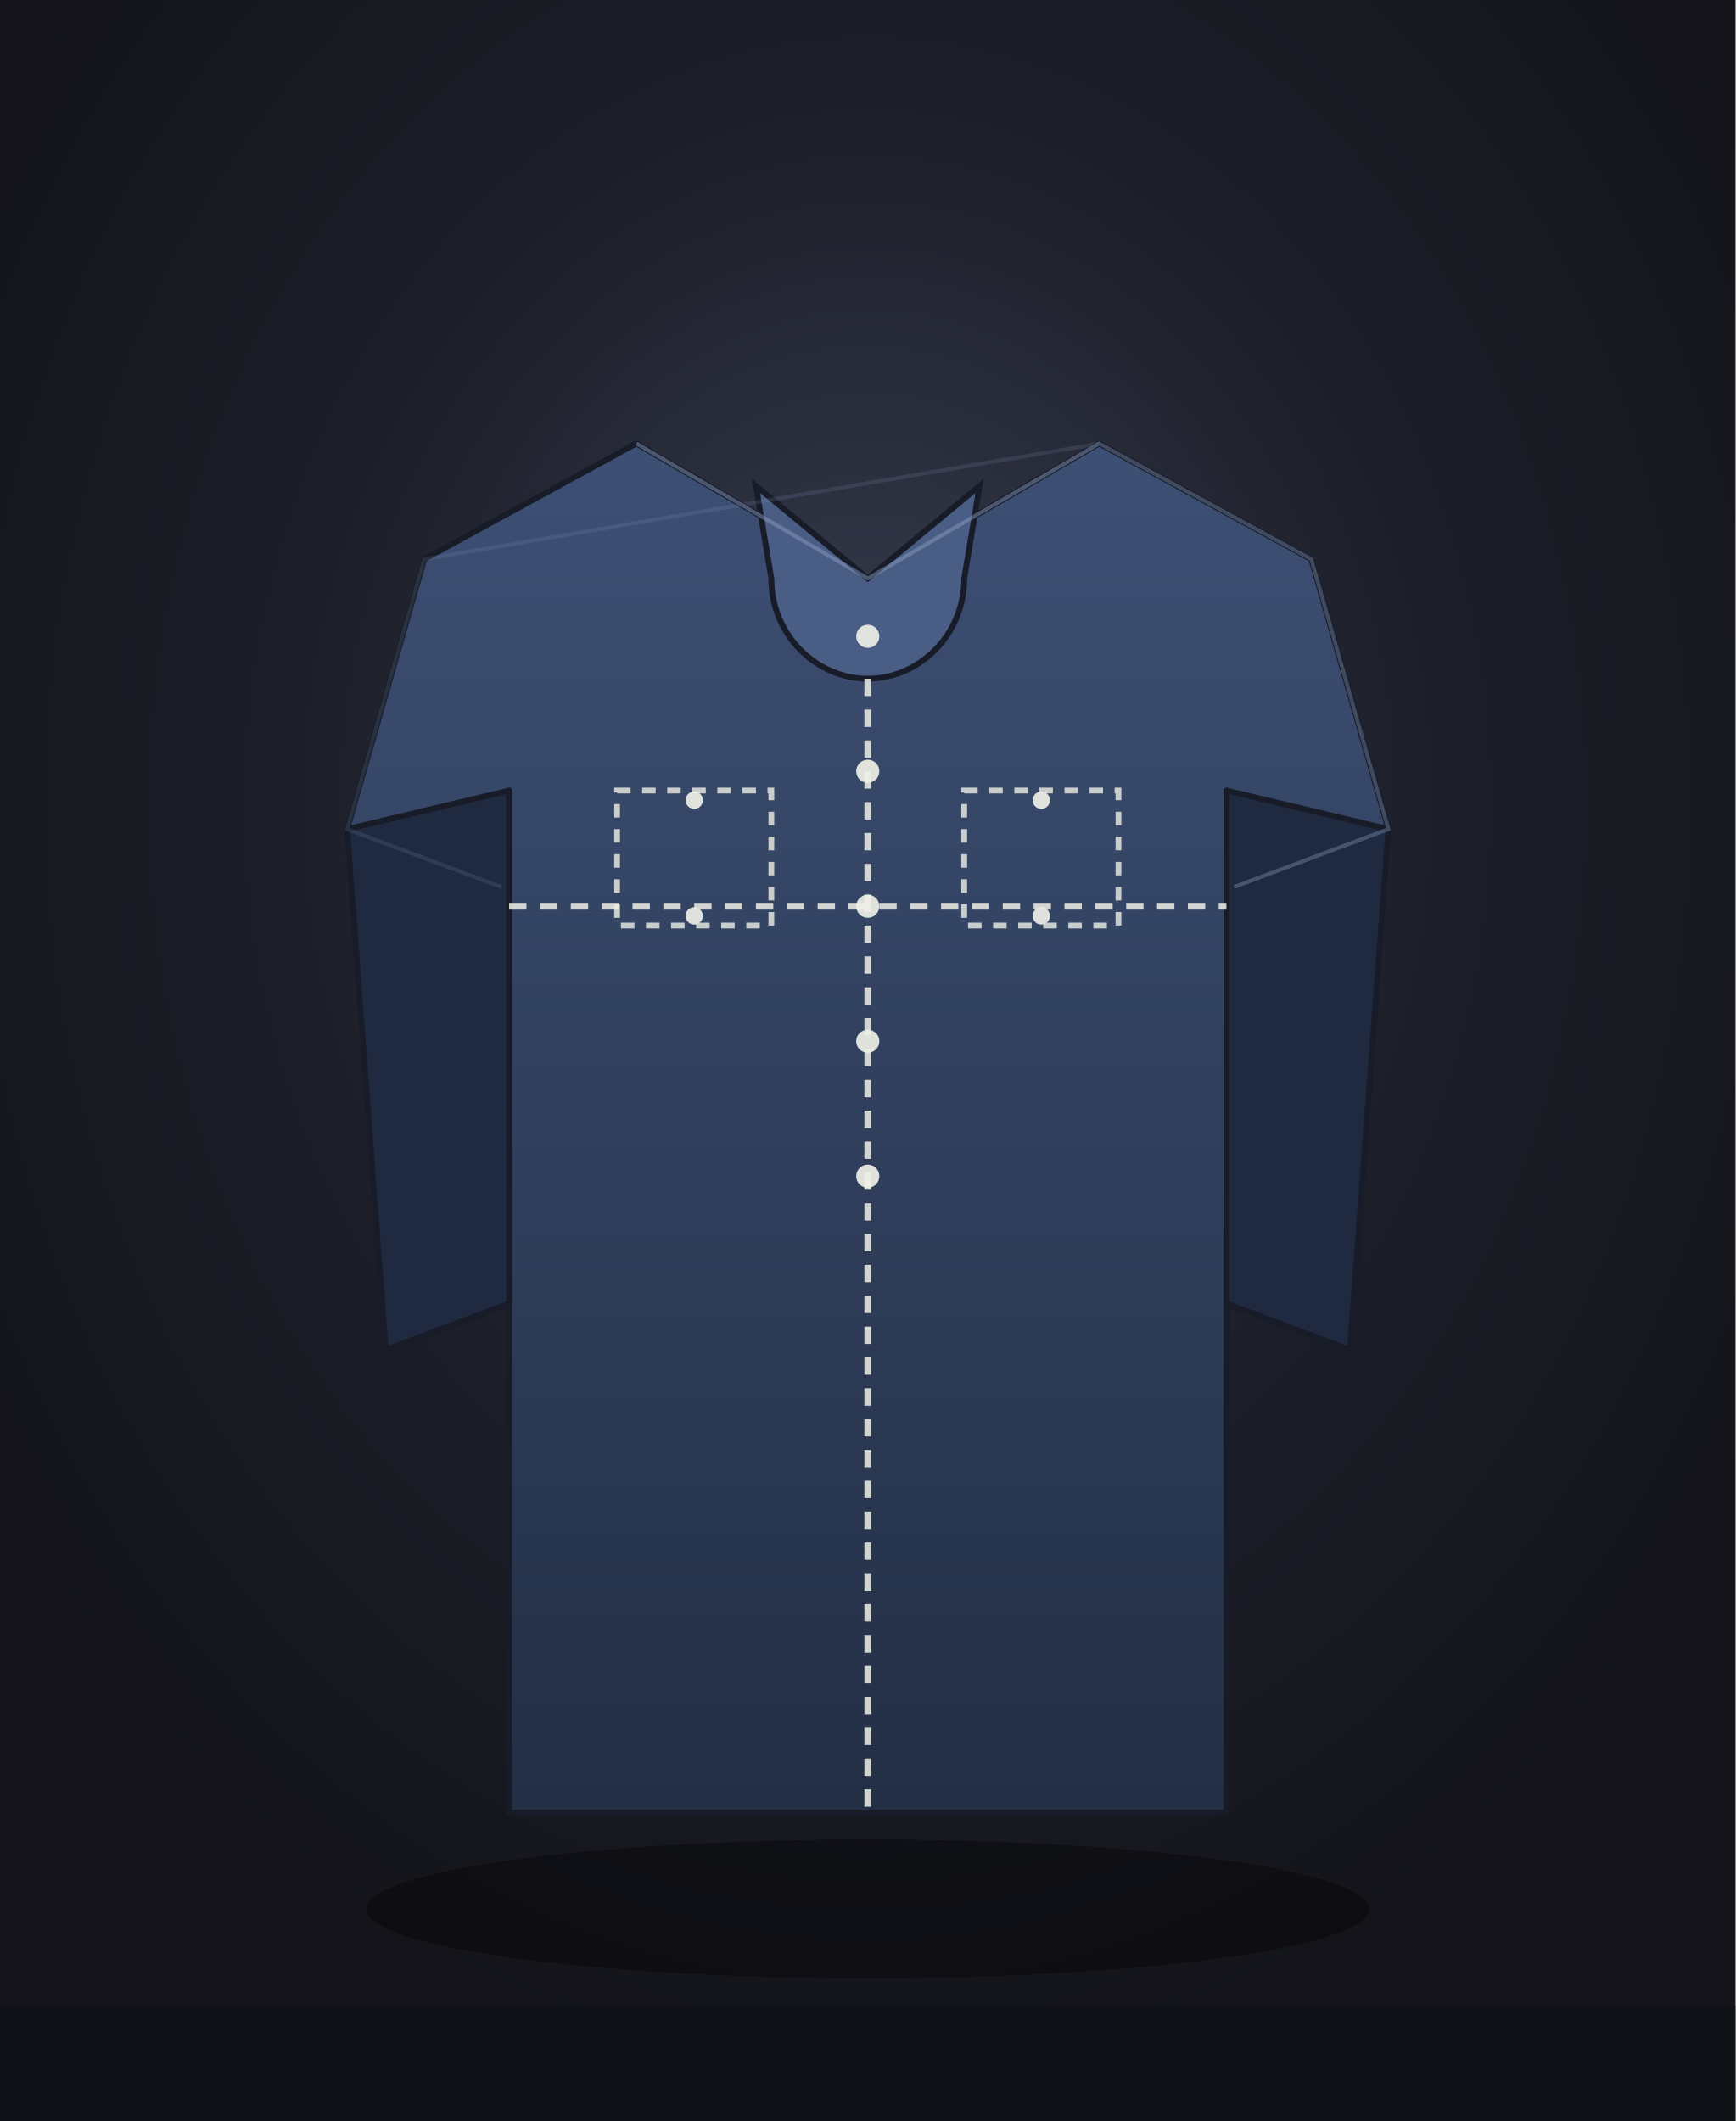
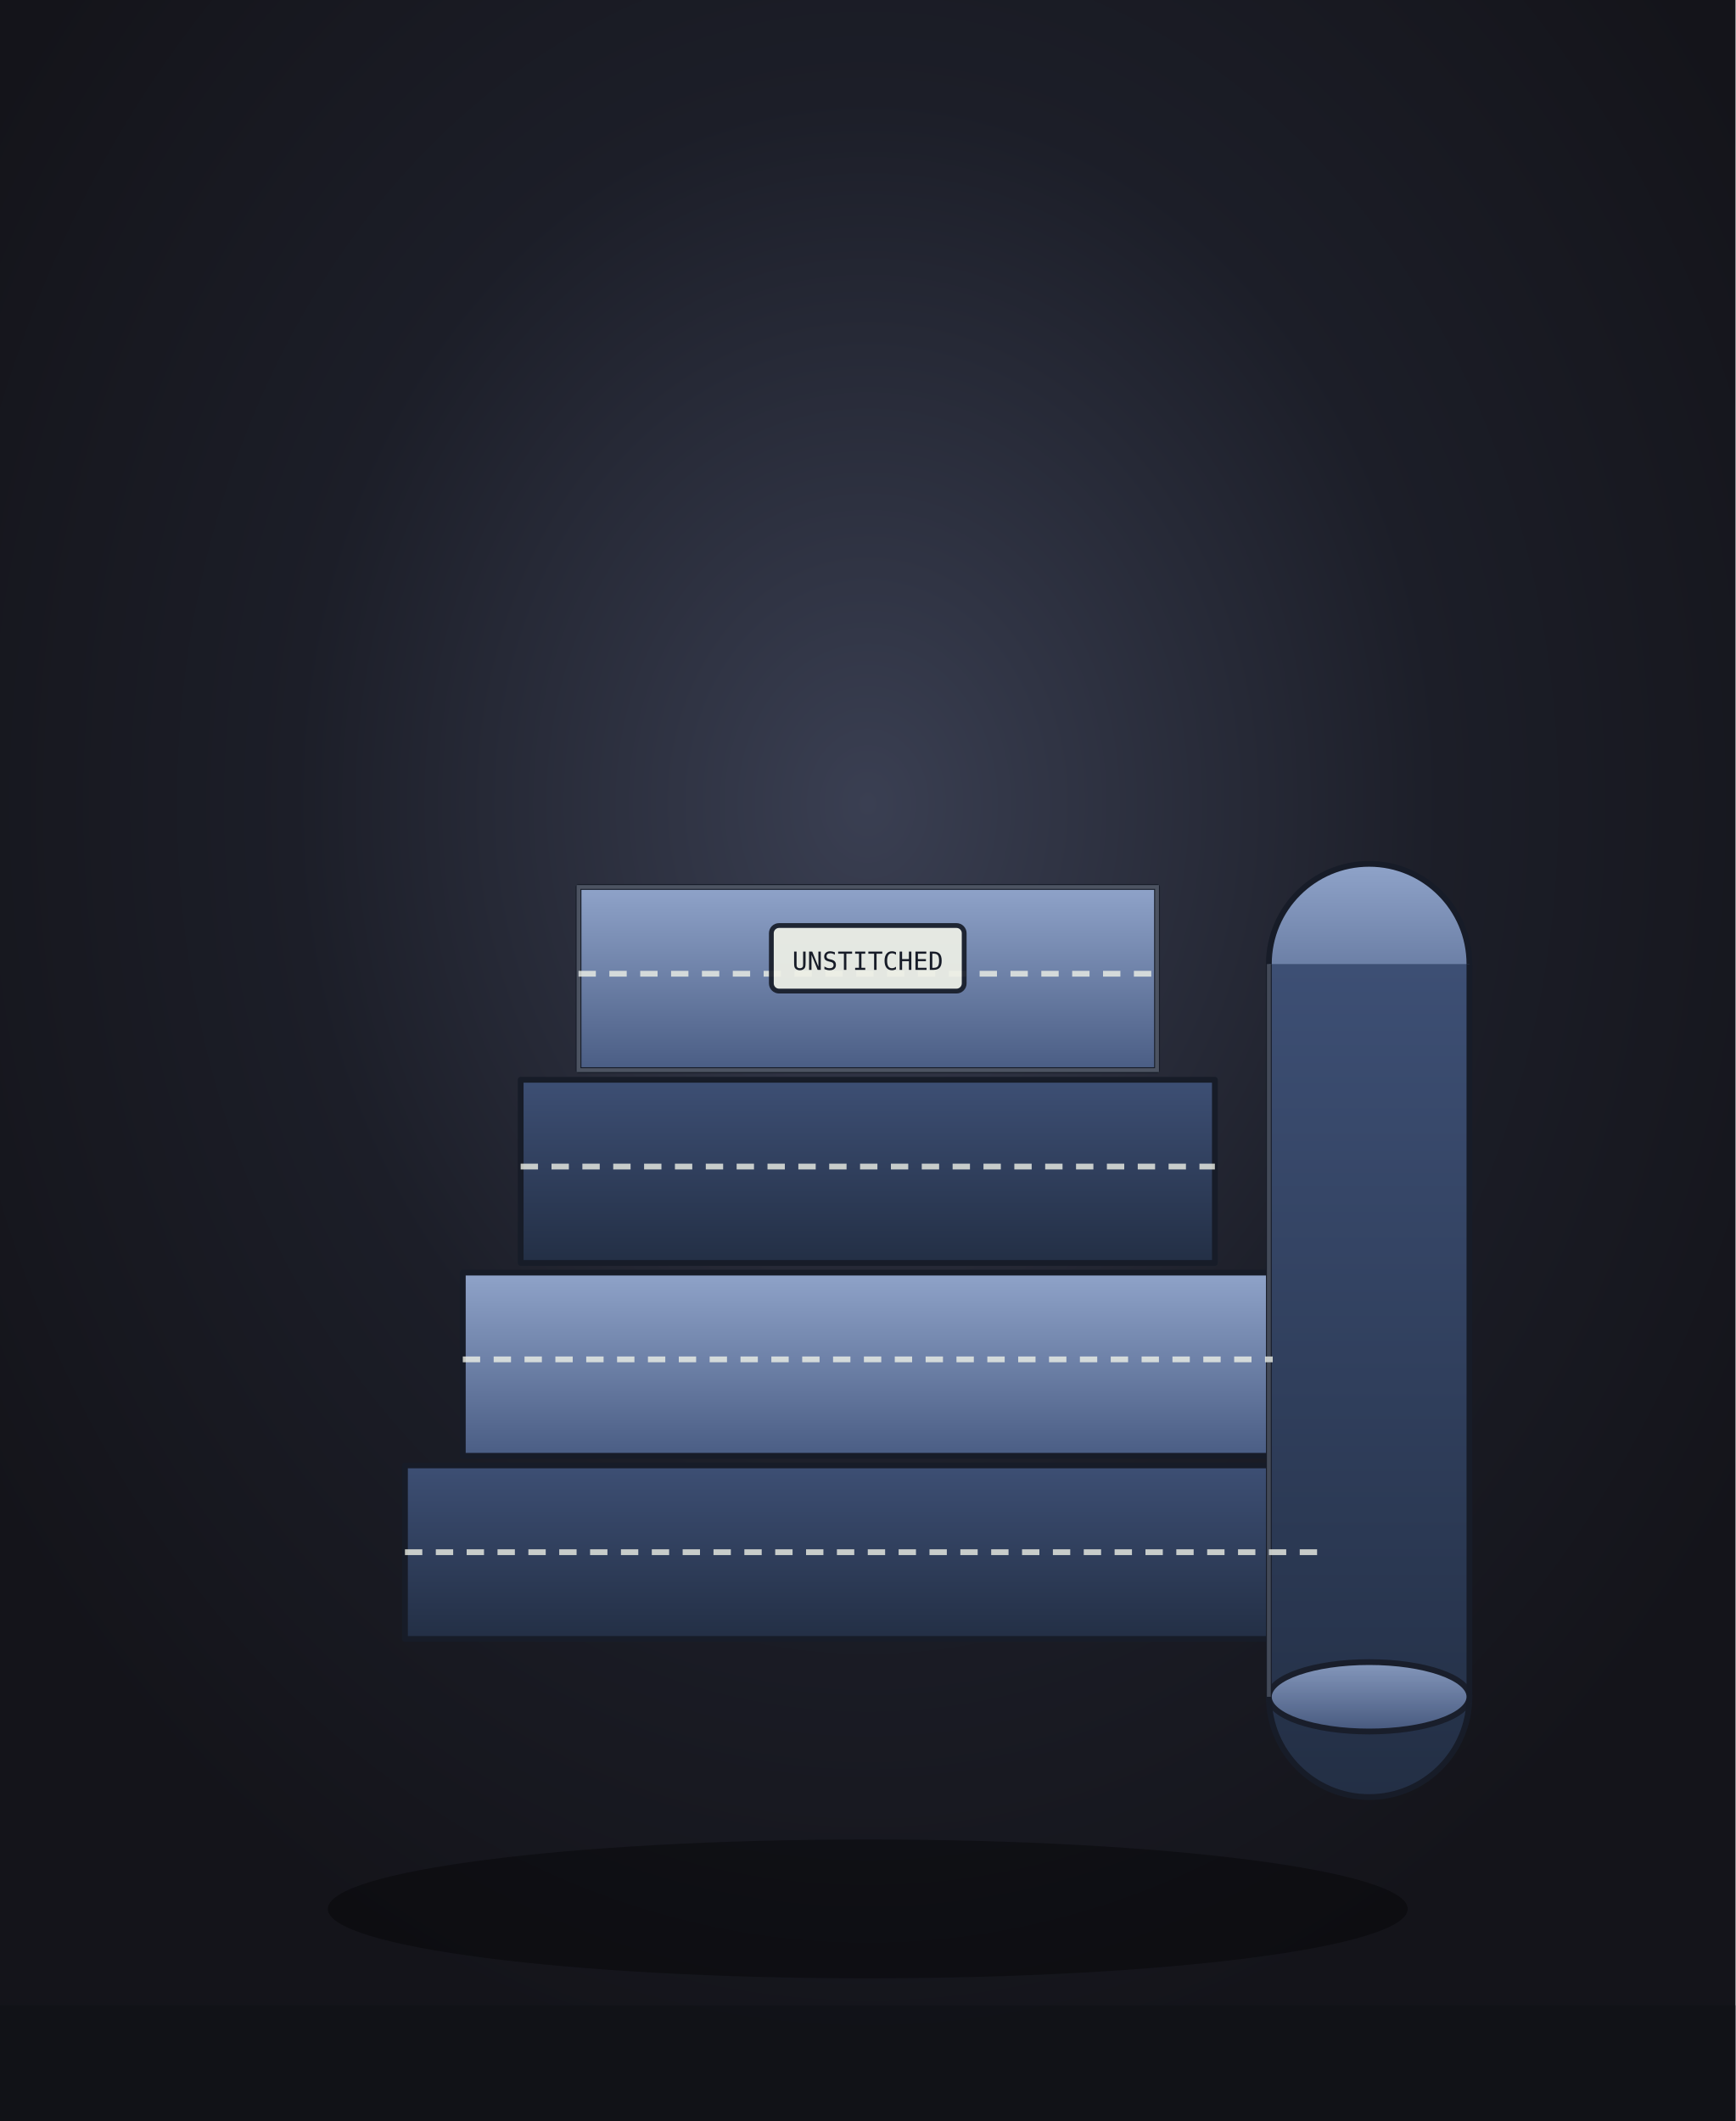
<svg xmlns="http://www.w3.org/2000/svg" viewBox="0 0 900 1100">
  <defs>
    <radialGradient id="spot" cx="50%" cy="38%" r="60%">
      <stop offset="0%" stop-color="#3a3f52" />
      <stop offset="55%" stop-color="#1c1e28" />
      <stop offset="100%" stop-color="#14141a" />
    </radialGradient>
-     <linearGradient id="denim" x1="0" y1="0" x2="0" y2="1">
+     <linearGradient id="fabric" x1="0" y1="0" x2="0" y2="1">
+       <stop offset="0%" stop-color="#8fa3c9" />
+       <stop offset="100%" stop-color="#4a5d84" />
+     </linearGradient>
+     <linearGradient id="fabricDark" x1="0" y1="0" x2="0" y2="1">
      <stop offset="0%" stop-color="#3d4f74" />
      <stop offset="100%" stop-color="#232f45" />
    </linearGradient>
  </defs>
  <rect width="900" height="1100" fill="url(#spot)" />
-   <ellipse cx="450" cy="990" rx="260" ry="36" fill="#000" opacity="0.35" />
+   <ellipse cx="450" cy="990" rx="280" ry="36" fill="#000" opacity="0.35" />
  <g stroke="#171c28" stroke-width="3" stroke-linejoin="round">
-     <path d="M330,230 L450,300 L570,230 L680,290 L720,430 L640,460 L636,410 L636,940 L264,940 L264,410 L260,460 L180,430 L220,290 Z" fill="url(#denim)" />
-     <path d="M636,410 L720,430 L700,700 L636,676 Z" fill="#1f2a40" />
-     <path d="M264,410 L180,430 L200,700 L264,676 Z" fill="#1f2a40" />
+     <path d="M210,760 L690,760 L690,850 L210,850 Z" fill="url(#fabricDark)" />
+     <path d="M240,660 L660,660 L660,755 L240,755 Z" fill="url(#fabric)" />
+     <path d="M270,560 L630,560 L630,655 L270,655 Z" fill="url(#fabricDark)" />
+     <path d="M300,460 L600,460 L600,555 L300,555 Z" fill="url(#fabric)" />
  </g>
-   <path d="M392,252 L450,300 L508,252 L500,300 C500,330 476,352 450,352 C424,352 400,330 400,300 Z" fill="#4a5d84" stroke="#171c28" stroke-width="3" />
-   <g fill="none" stroke="#eef0e6" stroke-width="3.5" stroke-dasharray="9,7" opacity="0.85">
-     <path d="M450,352 L450,940" />
-     <path d="M264,470 L636,470" />
+   <g stroke="#171c28" stroke-width="3">
+     <ellipse cx="710" cy="500" rx="52" ry="52" fill="url(#fabric)" />
+     <path d="M658,500 L658,880 A52,52 0 0 0 762,880 L762,500" fill="url(#fabricDark)" />
+     <ellipse cx="710" cy="880" rx="52" ry="18" fill="url(#fabric)" opacity="0.9" />
  </g>
-   <g fill="none" stroke="#eef0e6" stroke-width="3" stroke-dasharray="7,6" opacity="0.8">
-     <path d="M320,410 L400,410 L400,480 L320,480 Z" />
-     <path d="M500,410 L580,410 L580,480 L500,480 Z" />
+   <g fill="none" stroke="#eef0e6" stroke-width="3" stroke-dasharray="9,7" opacity="0.8">
+     <path d="M300,505 L600,505" />
+     <path d="M270,605 L630,605" />
+     <path d="M240,705 L660,705" />
+     <path d="M210,805 L690,805" />
  </g>
-   <g fill="#eef0e6" opacity="0.92">
-     <circle cx="450" cy="330" r="6" />
-     <circle cx="450" cy="400" r="6" />
-     <circle cx="450" cy="470" r="6" />
-     <circle cx="450" cy="540" r="6" />
-     <circle cx="450" cy="610" r="6" />
-     <circle cx="360" cy="415" r="4.5" />
-     <circle cx="360" cy="475" r="4.5" />
-     <circle cx="540" cy="415" r="4.5" />
-     <circle cx="540" cy="475" r="4.5" />
+   <g>
+     <rect x="400" y="480" width="100" height="34" rx="4" fill="#eef0e6" opacity="0.92" stroke="#171c28" stroke-width="2.5" />
+     <text x="450" y="503" font-family="monospace" font-size="13" fill="#171c28" text-anchor="middle">UNSTITCHED</text>
  </g>
-   <path d="M330,230 L450,300 L570,230 L680,290 L720,430 L640,460" fill="none" stroke="#8fa3c9" stroke-width="2" opacity="0.35" />
-   <path d="M330,230 L450,300 L570,230 L220,290 L180,430 L260,460" fill="none" stroke="#8fa3c9" stroke-width="2" opacity="0.15" />
+   <path d="M300,460 L600,460 L600,555 L300,555 Z" fill="none" stroke="#c9d4e8" stroke-width="2" opacity="0.3" />
+   <path d="M658,500 L658,880" fill="none" stroke="#c9d4e8" stroke-width="2" opacity="0.25" />
  <g opacity="0.5">
    <rect x="0" y="1040" width="900" height="60" fill="#0e0f14" />
  </g>
</svg>
